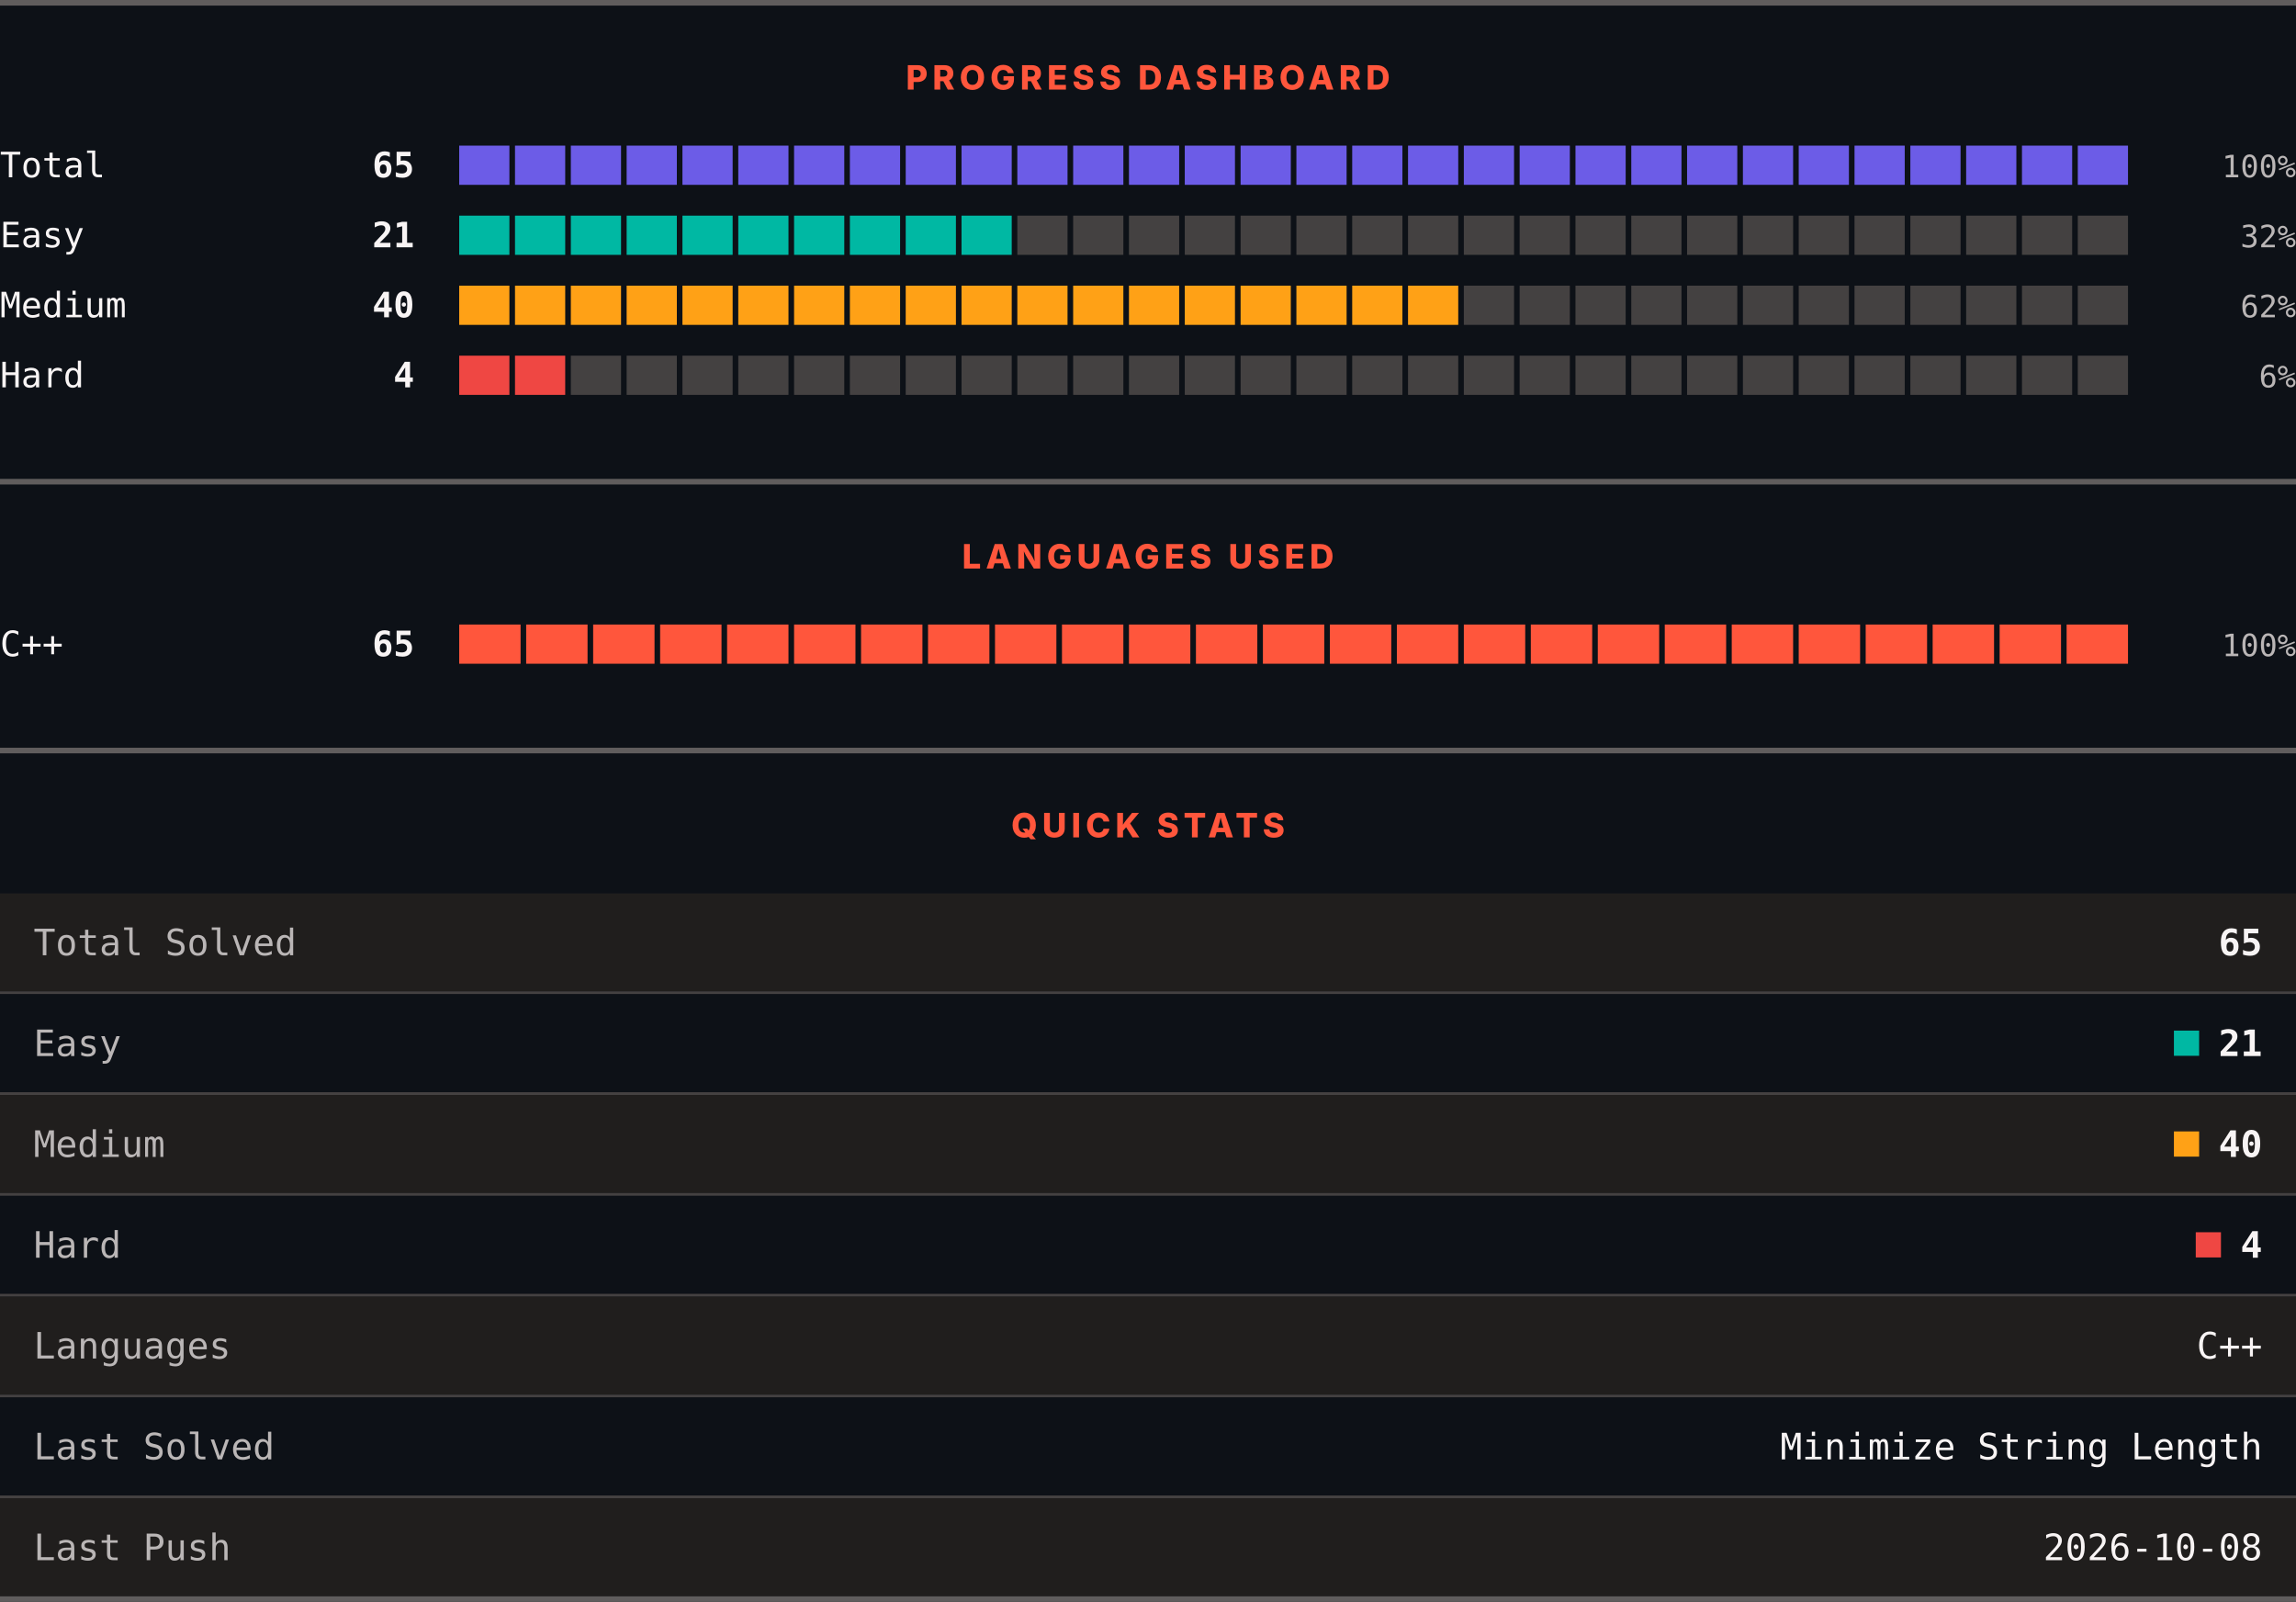
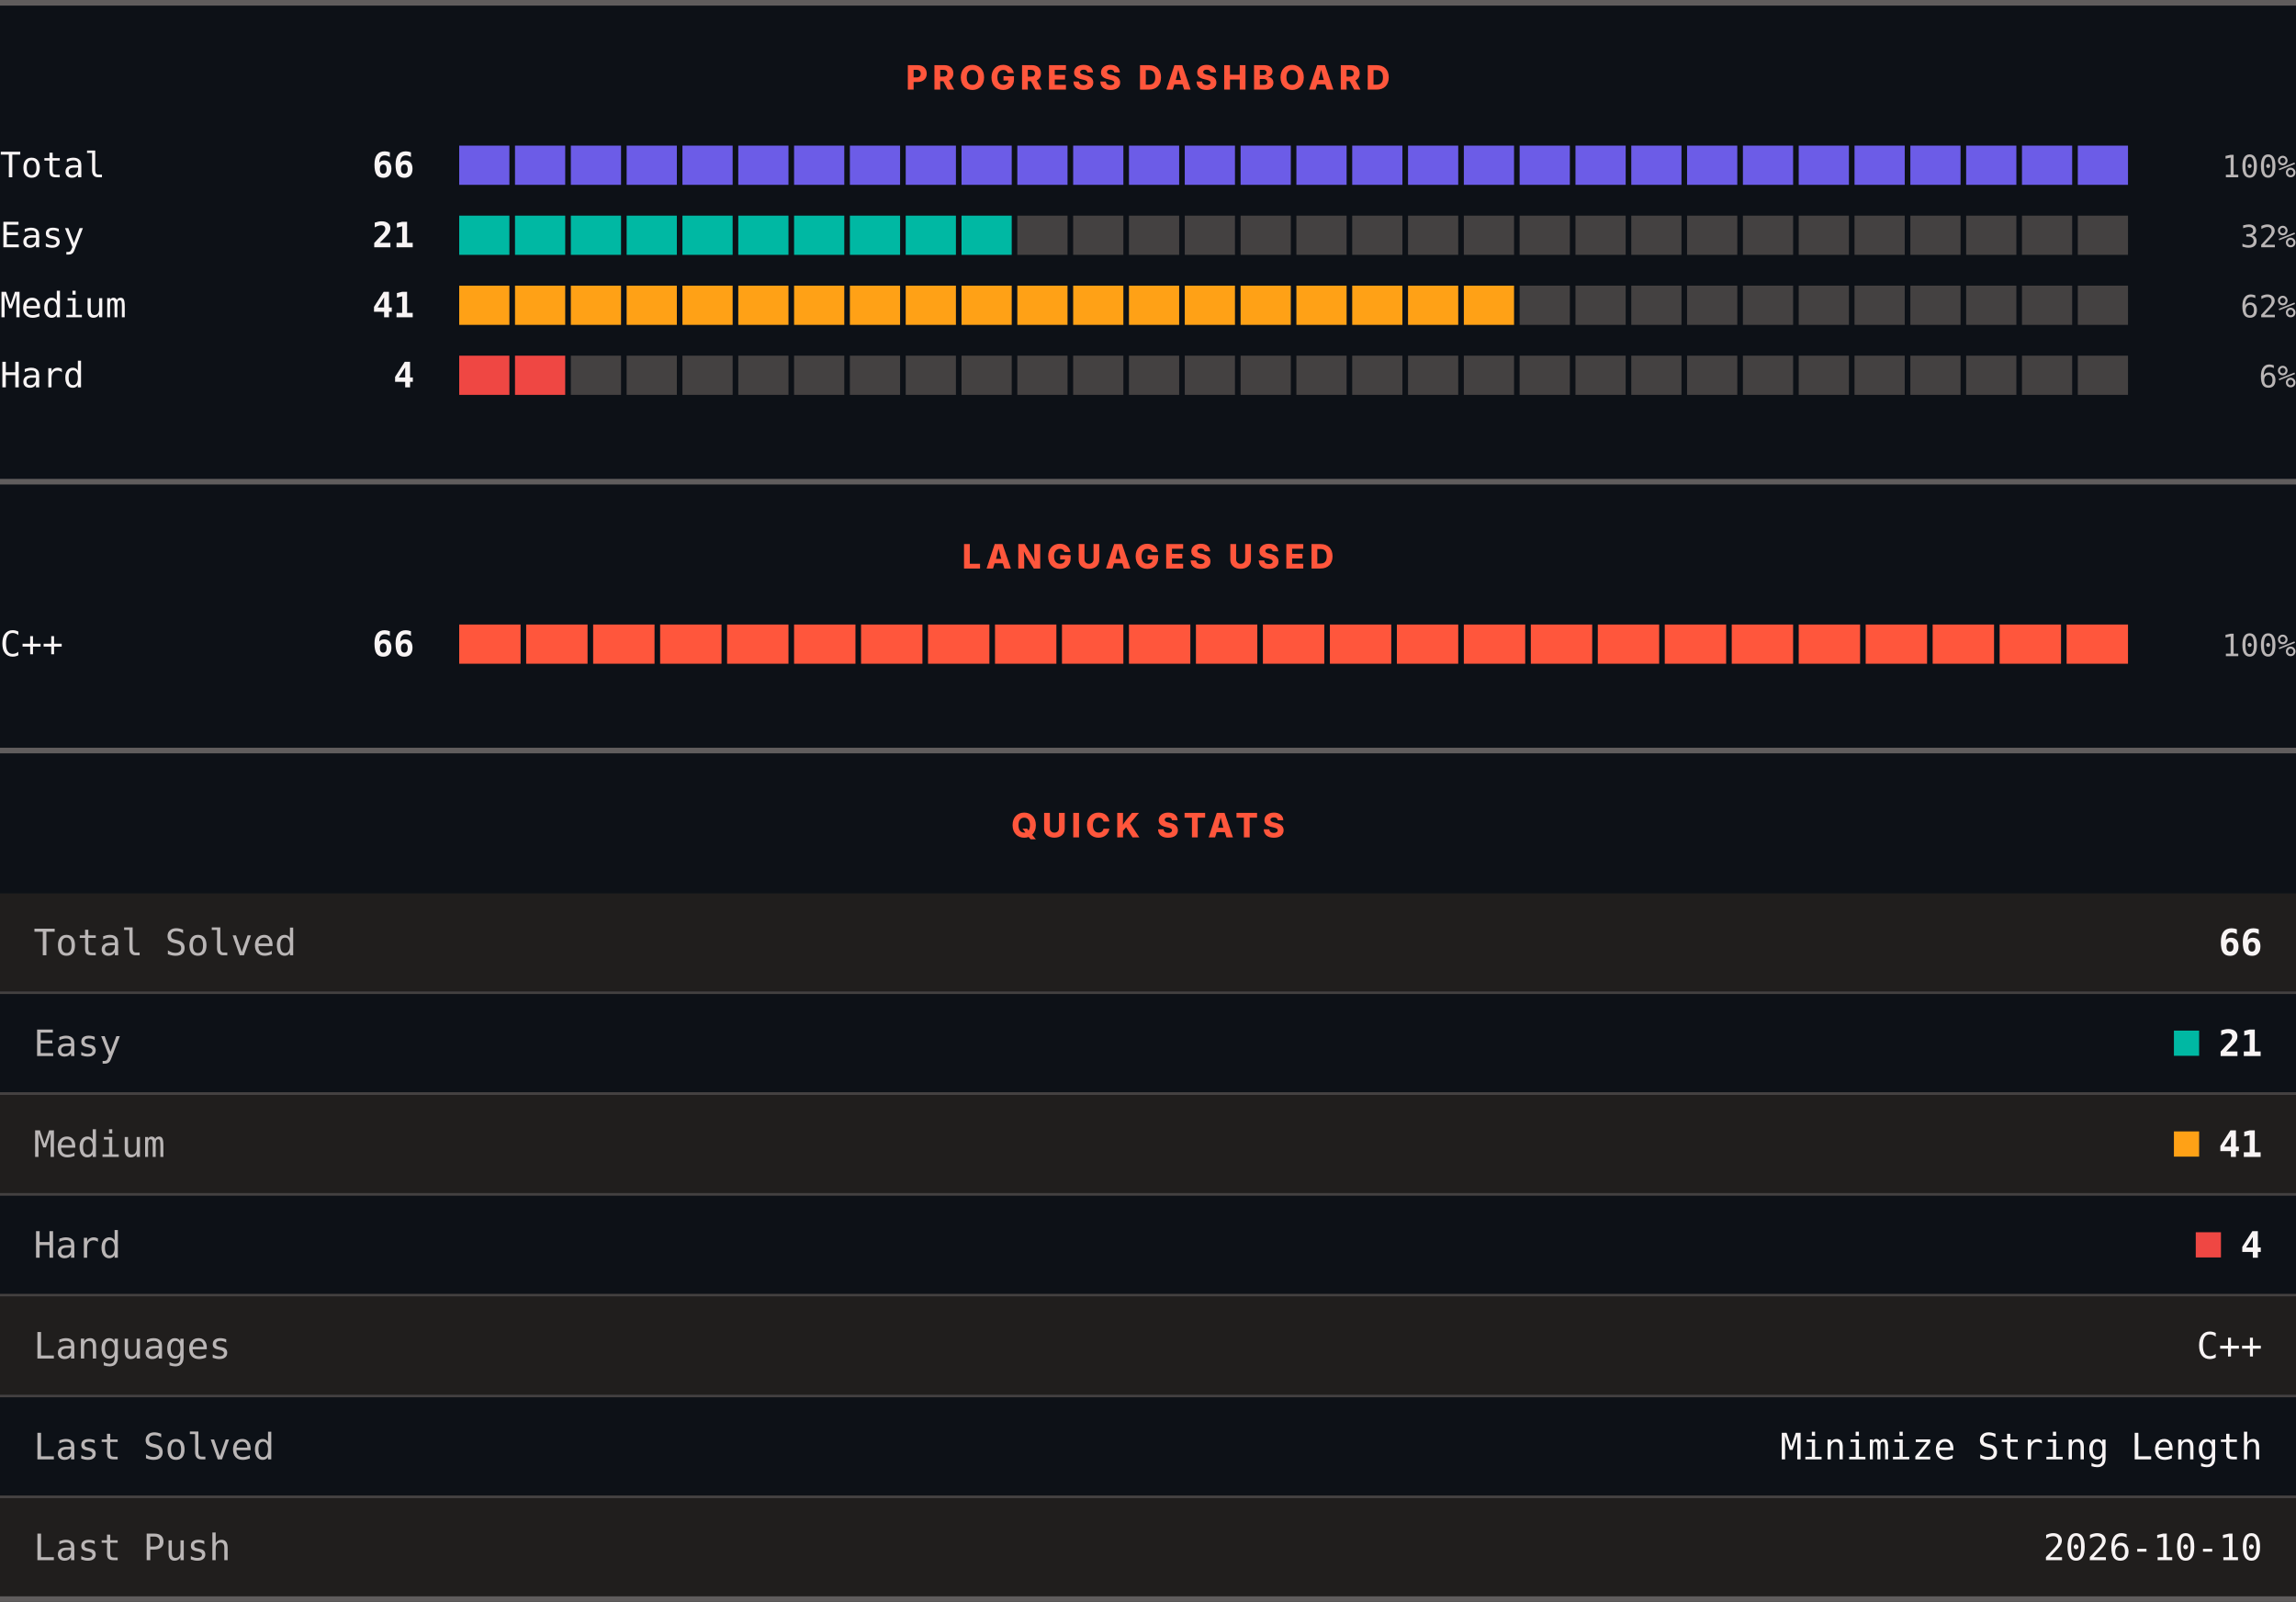
<svg xmlns="http://www.w3.org/2000/svg" width="820" height="572" viewBox="0 0 820 572" role="img" aria-label="LeetCode progress, languages and quick stats">
  <rect width="820" height="572" fill="#0d1117" />
  <rect x="0" y="0" width="820" height="2" fill="#605d5d" />
  <text x="410" y="32" text-anchor="middle" font-family="Archivo, system-ui, -apple-system, Segoe UI, sans-serif" font-size="12" font-weight="800" letter-spacing="1.68" fill="#ff563c">PROGRESS DASHBOARD</text>
  <text x="0" y="63.3" font-family="ui-monospace, SFMono-Regular, Menlo, Consolas, monospace" font-size="12.5" fill="#f8f4f4">Total</text>
-   <text x="148" y="63.3" text-anchor="end" font-family="ui-monospace, SFMono-Regular, Menlo, Consolas, monospace" font-size="12.5" font-weight="700" fill="#f8f4f4">65</text>
+   <text x="148" y="63.3" text-anchor="end" font-family="ui-monospace, SFMono-Regular, Menlo, Consolas, monospace" font-size="12.5" font-weight="700" fill="#f8f4f4">66</text>
  <rect x="164.00" y="52" width="17.93" height="14" fill="#6c5ce7" />
  <rect x="183.93" y="52" width="17.93" height="14" fill="#6c5ce7" />
  <rect x="203.87" y="52" width="17.93" height="14" fill="#6c5ce7" />
  <rect x="223.80" y="52" width="17.93" height="14" fill="#6c5ce7" />
  <rect x="243.73" y="52" width="17.93" height="14" fill="#6c5ce7" />
  <rect x="263.67" y="52" width="17.93" height="14" fill="#6c5ce7" />
  <rect x="283.60" y="52" width="17.93" height="14" fill="#6c5ce7" />
  <rect x="303.53" y="52" width="17.93" height="14" fill="#6c5ce7" />
  <rect x="323.47" y="52" width="17.93" height="14" fill="#6c5ce7" />
  <rect x="343.40" y="52" width="17.93" height="14" fill="#6c5ce7" />
  <rect x="363.33" y="52" width="17.93" height="14" fill="#6c5ce7" />
  <rect x="383.27" y="52" width="17.93" height="14" fill="#6c5ce7" />
  <rect x="403.20" y="52" width="17.93" height="14" fill="#6c5ce7" />
  <rect x="423.13" y="52" width="17.93" height="14" fill="#6c5ce7" />
  <rect x="443.07" y="52" width="17.93" height="14" fill="#6c5ce7" />
  <rect x="463.00" y="52" width="17.93" height="14" fill="#6c5ce7" />
  <rect x="482.93" y="52" width="17.93" height="14" fill="#6c5ce7" />
  <rect x="502.87" y="52" width="17.93" height="14" fill="#6c5ce7" />
  <rect x="522.80" y="52" width="17.93" height="14" fill="#6c5ce7" />
  <rect x="542.73" y="52" width="17.93" height="14" fill="#6c5ce7" />
  <rect x="562.67" y="52" width="17.93" height="14" fill="#6c5ce7" />
  <rect x="582.60" y="52" width="17.93" height="14" fill="#6c5ce7" />
  <rect x="602.53" y="52" width="17.93" height="14" fill="#6c5ce7" />
  <rect x="622.47" y="52" width="17.93" height="14" fill="#6c5ce7" />
  <rect x="642.40" y="52" width="17.93" height="14" fill="#6c5ce7" />
  <rect x="662.33" y="52" width="17.93" height="14" fill="#6c5ce7" />
  <rect x="682.27" y="52" width="17.93" height="14" fill="#6c5ce7" />
  <rect x="702.20" y="52" width="17.93" height="14" fill="#6c5ce7" />
  <rect x="722.13" y="52" width="17.93" height="14" fill="#6c5ce7" />
  <rect x="742.07" y="52" width="17.93" height="14" fill="#6c5ce7" />
  <text x="820" y="63.3" text-anchor="end" font-family="ui-monospace, SFMono-Regular, Menlo, Consolas, monospace" font-size="11" fill="#bab6b6">100%</text>
  <text x="0" y="88.3" font-family="ui-monospace, SFMono-Regular, Menlo, Consolas, monospace" font-size="12.5" fill="#f8f4f4">Easy</text>
  <text x="148" y="88.3" text-anchor="end" font-family="ui-monospace, SFMono-Regular, Menlo, Consolas, monospace" font-size="12.5" font-weight="700" fill="#f8f4f4">21</text>
  <rect x="164.00" y="77" width="17.93" height="14" fill="#00b8a3" />
  <rect x="183.93" y="77" width="17.93" height="14" fill="#00b8a3" />
  <rect x="203.87" y="77" width="17.93" height="14" fill="#00b8a3" />
  <rect x="223.80" y="77" width="17.93" height="14" fill="#00b8a3" />
  <rect x="243.73" y="77" width="17.93" height="14" fill="#00b8a3" />
  <rect x="263.67" y="77" width="17.93" height="14" fill="#00b8a3" />
  <rect x="283.60" y="77" width="17.93" height="14" fill="#00b8a3" />
  <rect x="303.53" y="77" width="17.93" height="14" fill="#00b8a3" />
  <rect x="323.47" y="77" width="17.93" height="14" fill="#00b8a3" />
  <rect x="343.40" y="77" width="17.93" height="14" fill="#00b8a3" />
  <rect x="363.33" y="77" width="17.93" height="14" fill="#444141" />
  <rect x="383.27" y="77" width="17.93" height="14" fill="#444141" />
  <rect x="403.20" y="77" width="17.93" height="14" fill="#444141" />
  <rect x="423.13" y="77" width="17.93" height="14" fill="#444141" />
  <rect x="443.07" y="77" width="17.93" height="14" fill="#444141" />
  <rect x="463.00" y="77" width="17.93" height="14" fill="#444141" />
  <rect x="482.93" y="77" width="17.93" height="14" fill="#444141" />
  <rect x="502.87" y="77" width="17.93" height="14" fill="#444141" />
  <rect x="522.80" y="77" width="17.93" height="14" fill="#444141" />
  <rect x="542.73" y="77" width="17.93" height="14" fill="#444141" />
  <rect x="562.67" y="77" width="17.93" height="14" fill="#444141" />
  <rect x="582.60" y="77" width="17.93" height="14" fill="#444141" />
  <rect x="602.53" y="77" width="17.93" height="14" fill="#444141" />
  <rect x="622.47" y="77" width="17.93" height="14" fill="#444141" />
  <rect x="642.40" y="77" width="17.93" height="14" fill="#444141" />
  <rect x="662.33" y="77" width="17.93" height="14" fill="#444141" />
  <rect x="682.27" y="77" width="17.93" height="14" fill="#444141" />
  <rect x="702.20" y="77" width="17.93" height="14" fill="#444141" />
  <rect x="722.13" y="77" width="17.93" height="14" fill="#444141" />
  <rect x="742.07" y="77" width="17.93" height="14" fill="#444141" />
  <text x="820" y="88.3" text-anchor="end" font-family="ui-monospace, SFMono-Regular, Menlo, Consolas, monospace" font-size="11" fill="#bab6b6">32%</text>
  <text x="0" y="113.3" font-family="ui-monospace, SFMono-Regular, Menlo, Consolas, monospace" font-size="12.5" fill="#f8f4f4">Medium</text>
-   <text x="148" y="113.3" text-anchor="end" font-family="ui-monospace, SFMono-Regular, Menlo, Consolas, monospace" font-size="12.5" font-weight="700" fill="#f8f4f4">40</text>
+   <text x="148" y="113.3" text-anchor="end" font-family="ui-monospace, SFMono-Regular, Menlo, Consolas, monospace" font-size="12.5" font-weight="700" fill="#f8f4f4">41</text>
  <rect x="164.00" y="102" width="17.93" height="14" fill="#ffa116" />
  <rect x="183.93" y="102" width="17.93" height="14" fill="#ffa116" />
  <rect x="203.87" y="102" width="17.93" height="14" fill="#ffa116" />
  <rect x="223.80" y="102" width="17.93" height="14" fill="#ffa116" />
  <rect x="243.73" y="102" width="17.93" height="14" fill="#ffa116" />
  <rect x="263.67" y="102" width="17.93" height="14" fill="#ffa116" />
  <rect x="283.60" y="102" width="17.93" height="14" fill="#ffa116" />
  <rect x="303.53" y="102" width="17.93" height="14" fill="#ffa116" />
  <rect x="323.47" y="102" width="17.93" height="14" fill="#ffa116" />
  <rect x="343.40" y="102" width="17.93" height="14" fill="#ffa116" />
  <rect x="363.33" y="102" width="17.93" height="14" fill="#ffa116" />
  <rect x="383.27" y="102" width="17.93" height="14" fill="#ffa116" />
  <rect x="403.20" y="102" width="17.93" height="14" fill="#ffa116" />
  <rect x="423.13" y="102" width="17.93" height="14" fill="#ffa116" />
  <rect x="443.07" y="102" width="17.93" height="14" fill="#ffa116" />
  <rect x="463.00" y="102" width="17.93" height="14" fill="#ffa116" />
  <rect x="482.93" y="102" width="17.93" height="14" fill="#ffa116" />
  <rect x="502.87" y="102" width="17.93" height="14" fill="#ffa116" />
-   <rect x="522.80" y="102" width="17.93" height="14" fill="#444141" />
+   <rect x="522.80" y="102" width="17.93" height="14" fill="#ffa116" />
  <rect x="542.73" y="102" width="17.93" height="14" fill="#444141" />
  <rect x="562.67" y="102" width="17.93" height="14" fill="#444141" />
  <rect x="582.60" y="102" width="17.93" height="14" fill="#444141" />
  <rect x="602.53" y="102" width="17.93" height="14" fill="#444141" />
  <rect x="622.47" y="102" width="17.93" height="14" fill="#444141" />
  <rect x="642.40" y="102" width="17.93" height="14" fill="#444141" />
  <rect x="662.33" y="102" width="17.93" height="14" fill="#444141" />
  <rect x="682.27" y="102" width="17.93" height="14" fill="#444141" />
  <rect x="702.20" y="102" width="17.93" height="14" fill="#444141" />
  <rect x="722.13" y="102" width="17.93" height="14" fill="#444141" />
  <rect x="742.07" y="102" width="17.93" height="14" fill="#444141" />
  <text x="820" y="113.3" text-anchor="end" font-family="ui-monospace, SFMono-Regular, Menlo, Consolas, monospace" font-size="11" fill="#bab6b6">62%</text>
  <text x="0" y="138.3" font-family="ui-monospace, SFMono-Regular, Menlo, Consolas, monospace" font-size="12.5" fill="#f8f4f4">Hard</text>
  <text x="148" y="138.3" text-anchor="end" font-family="ui-monospace, SFMono-Regular, Menlo, Consolas, monospace" font-size="12.5" font-weight="700" fill="#f8f4f4">4</text>
  <rect x="164.00" y="127" width="17.93" height="14" fill="#ef4743" />
  <rect x="183.93" y="127" width="17.93" height="14" fill="#ef4743" />
  <rect x="203.87" y="127" width="17.93" height="14" fill="#444141" />
  <rect x="223.80" y="127" width="17.93" height="14" fill="#444141" />
  <rect x="243.73" y="127" width="17.93" height="14" fill="#444141" />
  <rect x="263.67" y="127" width="17.93" height="14" fill="#444141" />
  <rect x="283.60" y="127" width="17.93" height="14" fill="#444141" />
  <rect x="303.53" y="127" width="17.93" height="14" fill="#444141" />
  <rect x="323.47" y="127" width="17.93" height="14" fill="#444141" />
  <rect x="343.40" y="127" width="17.93" height="14" fill="#444141" />
  <rect x="363.33" y="127" width="17.93" height="14" fill="#444141" />
  <rect x="383.27" y="127" width="17.93" height="14" fill="#444141" />
  <rect x="403.20" y="127" width="17.93" height="14" fill="#444141" />
  <rect x="423.13" y="127" width="17.93" height="14" fill="#444141" />
  <rect x="443.07" y="127" width="17.93" height="14" fill="#444141" />
  <rect x="463.00" y="127" width="17.93" height="14" fill="#444141" />
  <rect x="482.93" y="127" width="17.93" height="14" fill="#444141" />
  <rect x="502.87" y="127" width="17.93" height="14" fill="#444141" />
  <rect x="522.80" y="127" width="17.93" height="14" fill="#444141" />
  <rect x="542.73" y="127" width="17.93" height="14" fill="#444141" />
  <rect x="562.67" y="127" width="17.93" height="14" fill="#444141" />
  <rect x="582.60" y="127" width="17.93" height="14" fill="#444141" />
  <rect x="602.53" y="127" width="17.93" height="14" fill="#444141" />
  <rect x="622.47" y="127" width="17.93" height="14" fill="#444141" />
  <rect x="642.40" y="127" width="17.93" height="14" fill="#444141" />
  <rect x="662.33" y="127" width="17.93" height="14" fill="#444141" />
  <rect x="682.27" y="127" width="17.93" height="14" fill="#444141" />
  <rect x="702.20" y="127" width="17.93" height="14" fill="#444141" />
  <rect x="722.13" y="127" width="17.93" height="14" fill="#444141" />
  <rect x="742.07" y="127" width="17.93" height="14" fill="#444141" />
  <text x="820" y="138.3" text-anchor="end" font-family="ui-monospace, SFMono-Regular, Menlo, Consolas, monospace" font-size="11" fill="#bab6b6">6%</text>
  <rect x="0" y="171" width="820" height="2" fill="#605d5d" />
  <text x="410" y="203" text-anchor="middle" font-family="Archivo, system-ui, -apple-system, Segoe UI, sans-serif" font-size="12" font-weight="800" letter-spacing="1.68" fill="#ff563c">LANGUAGES USED</text>
  <text x="0" y="234.3" font-family="ui-monospace, SFMono-Regular, Menlo, Consolas, monospace" font-size="12.5" fill="#f8f4f4">C++</text>
-   <text x="148" y="234.3" text-anchor="end" font-family="ui-monospace, SFMono-Regular, Menlo, Consolas, monospace" font-size="12.5" font-weight="700" fill="#f8f4f4">65</text>
+   <text x="148" y="234.3" text-anchor="end" font-family="ui-monospace, SFMono-Regular, Menlo, Consolas, monospace" font-size="12.5" font-weight="700" fill="#f8f4f4">66</text>
  <rect x="164.00" y="223" width="21.92" height="14" fill="#ff563c" />
  <rect x="187.92" y="223" width="21.92" height="14" fill="#ff563c" />
  <rect x="211.84" y="223" width="21.92" height="14" fill="#ff563c" />
  <rect x="235.76" y="223" width="21.92" height="14" fill="#ff563c" />
  <rect x="259.68" y="223" width="21.92" height="14" fill="#ff563c" />
  <rect x="283.60" y="223" width="21.92" height="14" fill="#ff563c" />
  <rect x="307.52" y="223" width="21.92" height="14" fill="#ff563c" />
  <rect x="331.44" y="223" width="21.92" height="14" fill="#ff563c" />
  <rect x="355.36" y="223" width="21.92" height="14" fill="#ff563c" />
  <rect x="379.28" y="223" width="21.92" height="14" fill="#ff563c" />
  <rect x="403.20" y="223" width="21.92" height="14" fill="#ff563c" />
  <rect x="427.12" y="223" width="21.92" height="14" fill="#ff563c" />
  <rect x="451.04" y="223" width="21.92" height="14" fill="#ff563c" />
  <rect x="474.96" y="223" width="21.92" height="14" fill="#ff563c" />
  <rect x="498.88" y="223" width="21.92" height="14" fill="#ff563c" />
  <rect x="522.80" y="223" width="21.92" height="14" fill="#ff563c" />
  <rect x="546.72" y="223" width="21.92" height="14" fill="#ff563c" />
  <rect x="570.64" y="223" width="21.92" height="14" fill="#ff563c" />
  <rect x="594.56" y="223" width="21.92" height="14" fill="#ff563c" />
  <rect x="618.48" y="223" width="21.92" height="14" fill="#ff563c" />
  <rect x="642.40" y="223" width="21.92" height="14" fill="#ff563c" />
  <rect x="666.32" y="223" width="21.92" height="14" fill="#ff563c" />
  <rect x="690.24" y="223" width="21.92" height="14" fill="#ff563c" />
  <rect x="714.16" y="223" width="21.92" height="14" fill="#ff563c" />
  <rect x="738.08" y="223" width="21.92" height="14" fill="#ff563c" />
  <text x="820" y="234.3" text-anchor="end" font-family="ui-monospace, SFMono-Regular, Menlo, Consolas, monospace" font-size="11" fill="#bab6b6">100%</text>
  <rect x="0" y="267" width="820" height="2" fill="#605d5d" />
  <text x="410" y="299" text-anchor="middle" font-family="Archivo, system-ui, -apple-system, Segoe UI, sans-serif" font-size="12" font-weight="800" letter-spacing="1.68" fill="#ff563c">QUICK STATS</text>
  <rect x="0" y="319" width="820" height="35" fill="#201e1d" />
  <text x="12" y="341.1" font-family="ui-monospace, SFMono-Regular, Menlo, Consolas, monospace" font-size="13" fill="#bab6b6">Total Solved</text>
-   <text x="808" y="341.1" text-anchor="end" font-family="ui-monospace, SFMono-Regular, Menlo, Consolas, monospace" font-size="13" font-weight="700" fill="#f8f4f4">65</text>
+   <text x="808" y="341.1" text-anchor="end" font-family="ui-monospace, SFMono-Regular, Menlo, Consolas, monospace" font-size="13" font-weight="700" fill="#f8f4f4">66</text>
  <rect x="0" y="354" width="820" height="1" fill="#444141" />
  <rect x="0" y="355" width="820" height="35" fill="#0d1117" />
  <text x="12" y="377.1" font-family="ui-monospace, SFMono-Regular, Menlo, Consolas, monospace" font-size="13" fill="#bab6b6">Easy</text>
  <rect x="776.4" y="368" width="9" height="9" fill="#00b8a3" />
  <text x="808" y="377.1" text-anchor="end" font-family="ui-monospace, SFMono-Regular, Menlo, Consolas, monospace" font-size="13" font-weight="700" fill="#f8f4f4">21</text>
  <rect x="0" y="390" width="820" height="1" fill="#444141" />
  <rect x="0" y="391" width="820" height="35" fill="#201e1d" />
  <text x="12" y="413.1" font-family="ui-monospace, SFMono-Regular, Menlo, Consolas, monospace" font-size="13" fill="#bab6b6">Medium</text>
  <rect x="776.4" y="404" width="9" height="9" fill="#ffa116" />
-   <text x="808" y="413.1" text-anchor="end" font-family="ui-monospace, SFMono-Regular, Menlo, Consolas, monospace" font-size="13" font-weight="700" fill="#f8f4f4">40</text>
+   <text x="808" y="413.1" text-anchor="end" font-family="ui-monospace, SFMono-Regular, Menlo, Consolas, monospace" font-size="13" font-weight="700" fill="#f8f4f4">41</text>
  <rect x="0" y="426" width="820" height="1" fill="#444141" />
  <rect x="0" y="427" width="820" height="35" fill="#0d1117" />
  <text x="12" y="449.1" font-family="ui-monospace, SFMono-Regular, Menlo, Consolas, monospace" font-size="13" fill="#bab6b6">Hard</text>
  <rect x="784.2" y="440" width="9" height="9" fill="#ef4743" />
  <text x="808" y="449.1" text-anchor="end" font-family="ui-monospace, SFMono-Regular, Menlo, Consolas, monospace" font-size="13" font-weight="700" fill="#f8f4f4">4</text>
  <rect x="0" y="462" width="820" height="1" fill="#444141" />
  <rect x="0" y="463" width="820" height="35" fill="#201e1d" />
  <text x="12" y="485.1" font-family="ui-monospace, SFMono-Regular, Menlo, Consolas, monospace" font-size="13" fill="#bab6b6">Languages</text>
  <text x="808" y="485.1" text-anchor="end" font-family="ui-monospace, SFMono-Regular, Menlo, Consolas, monospace" font-size="13" fill="#f8f4f4">C++</text>
  <rect x="0" y="498" width="820" height="1" fill="#444141" />
  <rect x="0" y="499" width="820" height="35" fill="#0d1117" />
  <text x="12" y="521.1" font-family="ui-monospace, SFMono-Regular, Menlo, Consolas, monospace" font-size="13" fill="#bab6b6">Last Solved</text>
  <text x="808" y="521.1" text-anchor="end" font-family="ui-monospace, SFMono-Regular, Menlo, Consolas, monospace" font-size="13" fill="#f8f4f4">Minimize String Length</text>
  <rect x="0" y="534" width="820" height="1" fill="#444141" />
  <rect x="0" y="535" width="820" height="35" fill="#201e1d" />
  <text x="12" y="557.1" font-family="ui-monospace, SFMono-Regular, Menlo, Consolas, monospace" font-size="13" fill="#bab6b6">Last Push</text>
-   <text x="808" y="557.1" text-anchor="end" font-family="ui-monospace, SFMono-Regular, Menlo, Consolas, monospace" font-size="13" fill="#f8f4f4">2026-10-08</text>
+   <text x="808" y="557.1" text-anchor="end" font-family="ui-monospace, SFMono-Regular, Menlo, Consolas, monospace" font-size="13" fill="#f8f4f4">2026-10-10</text>
  <rect x="0" y="570" width="820" height="2" fill="#605d5d" />
</svg>
